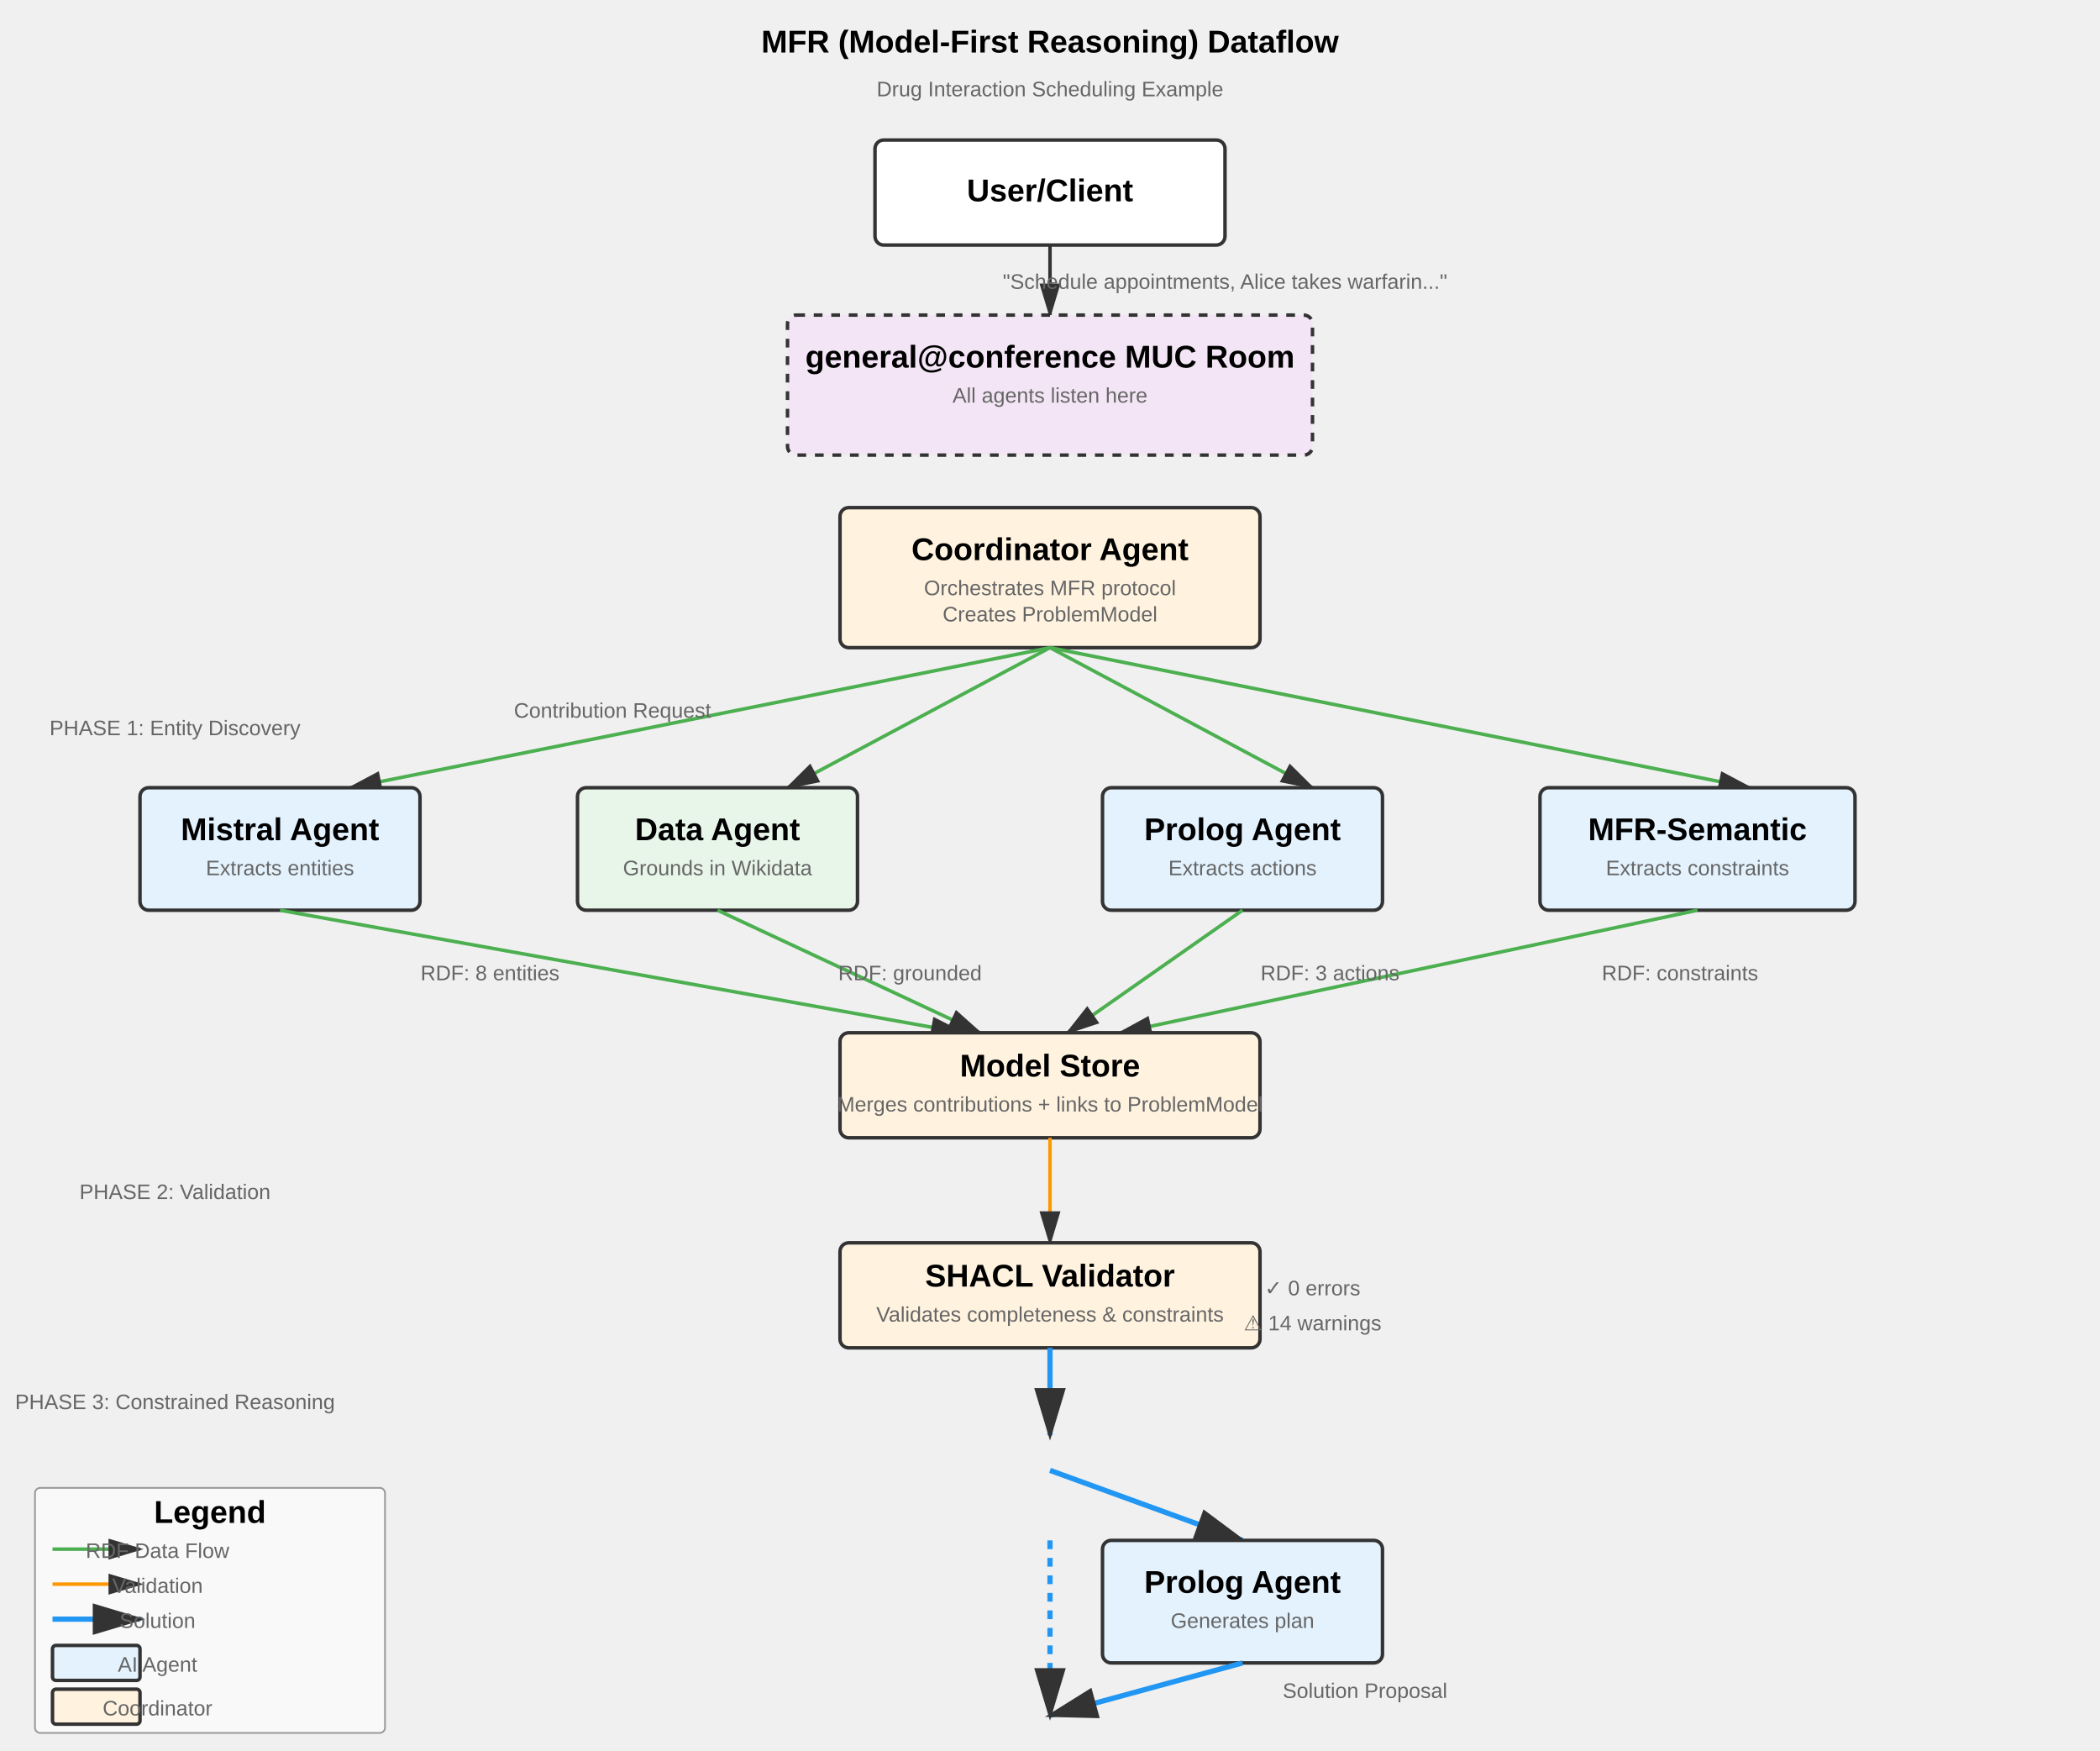
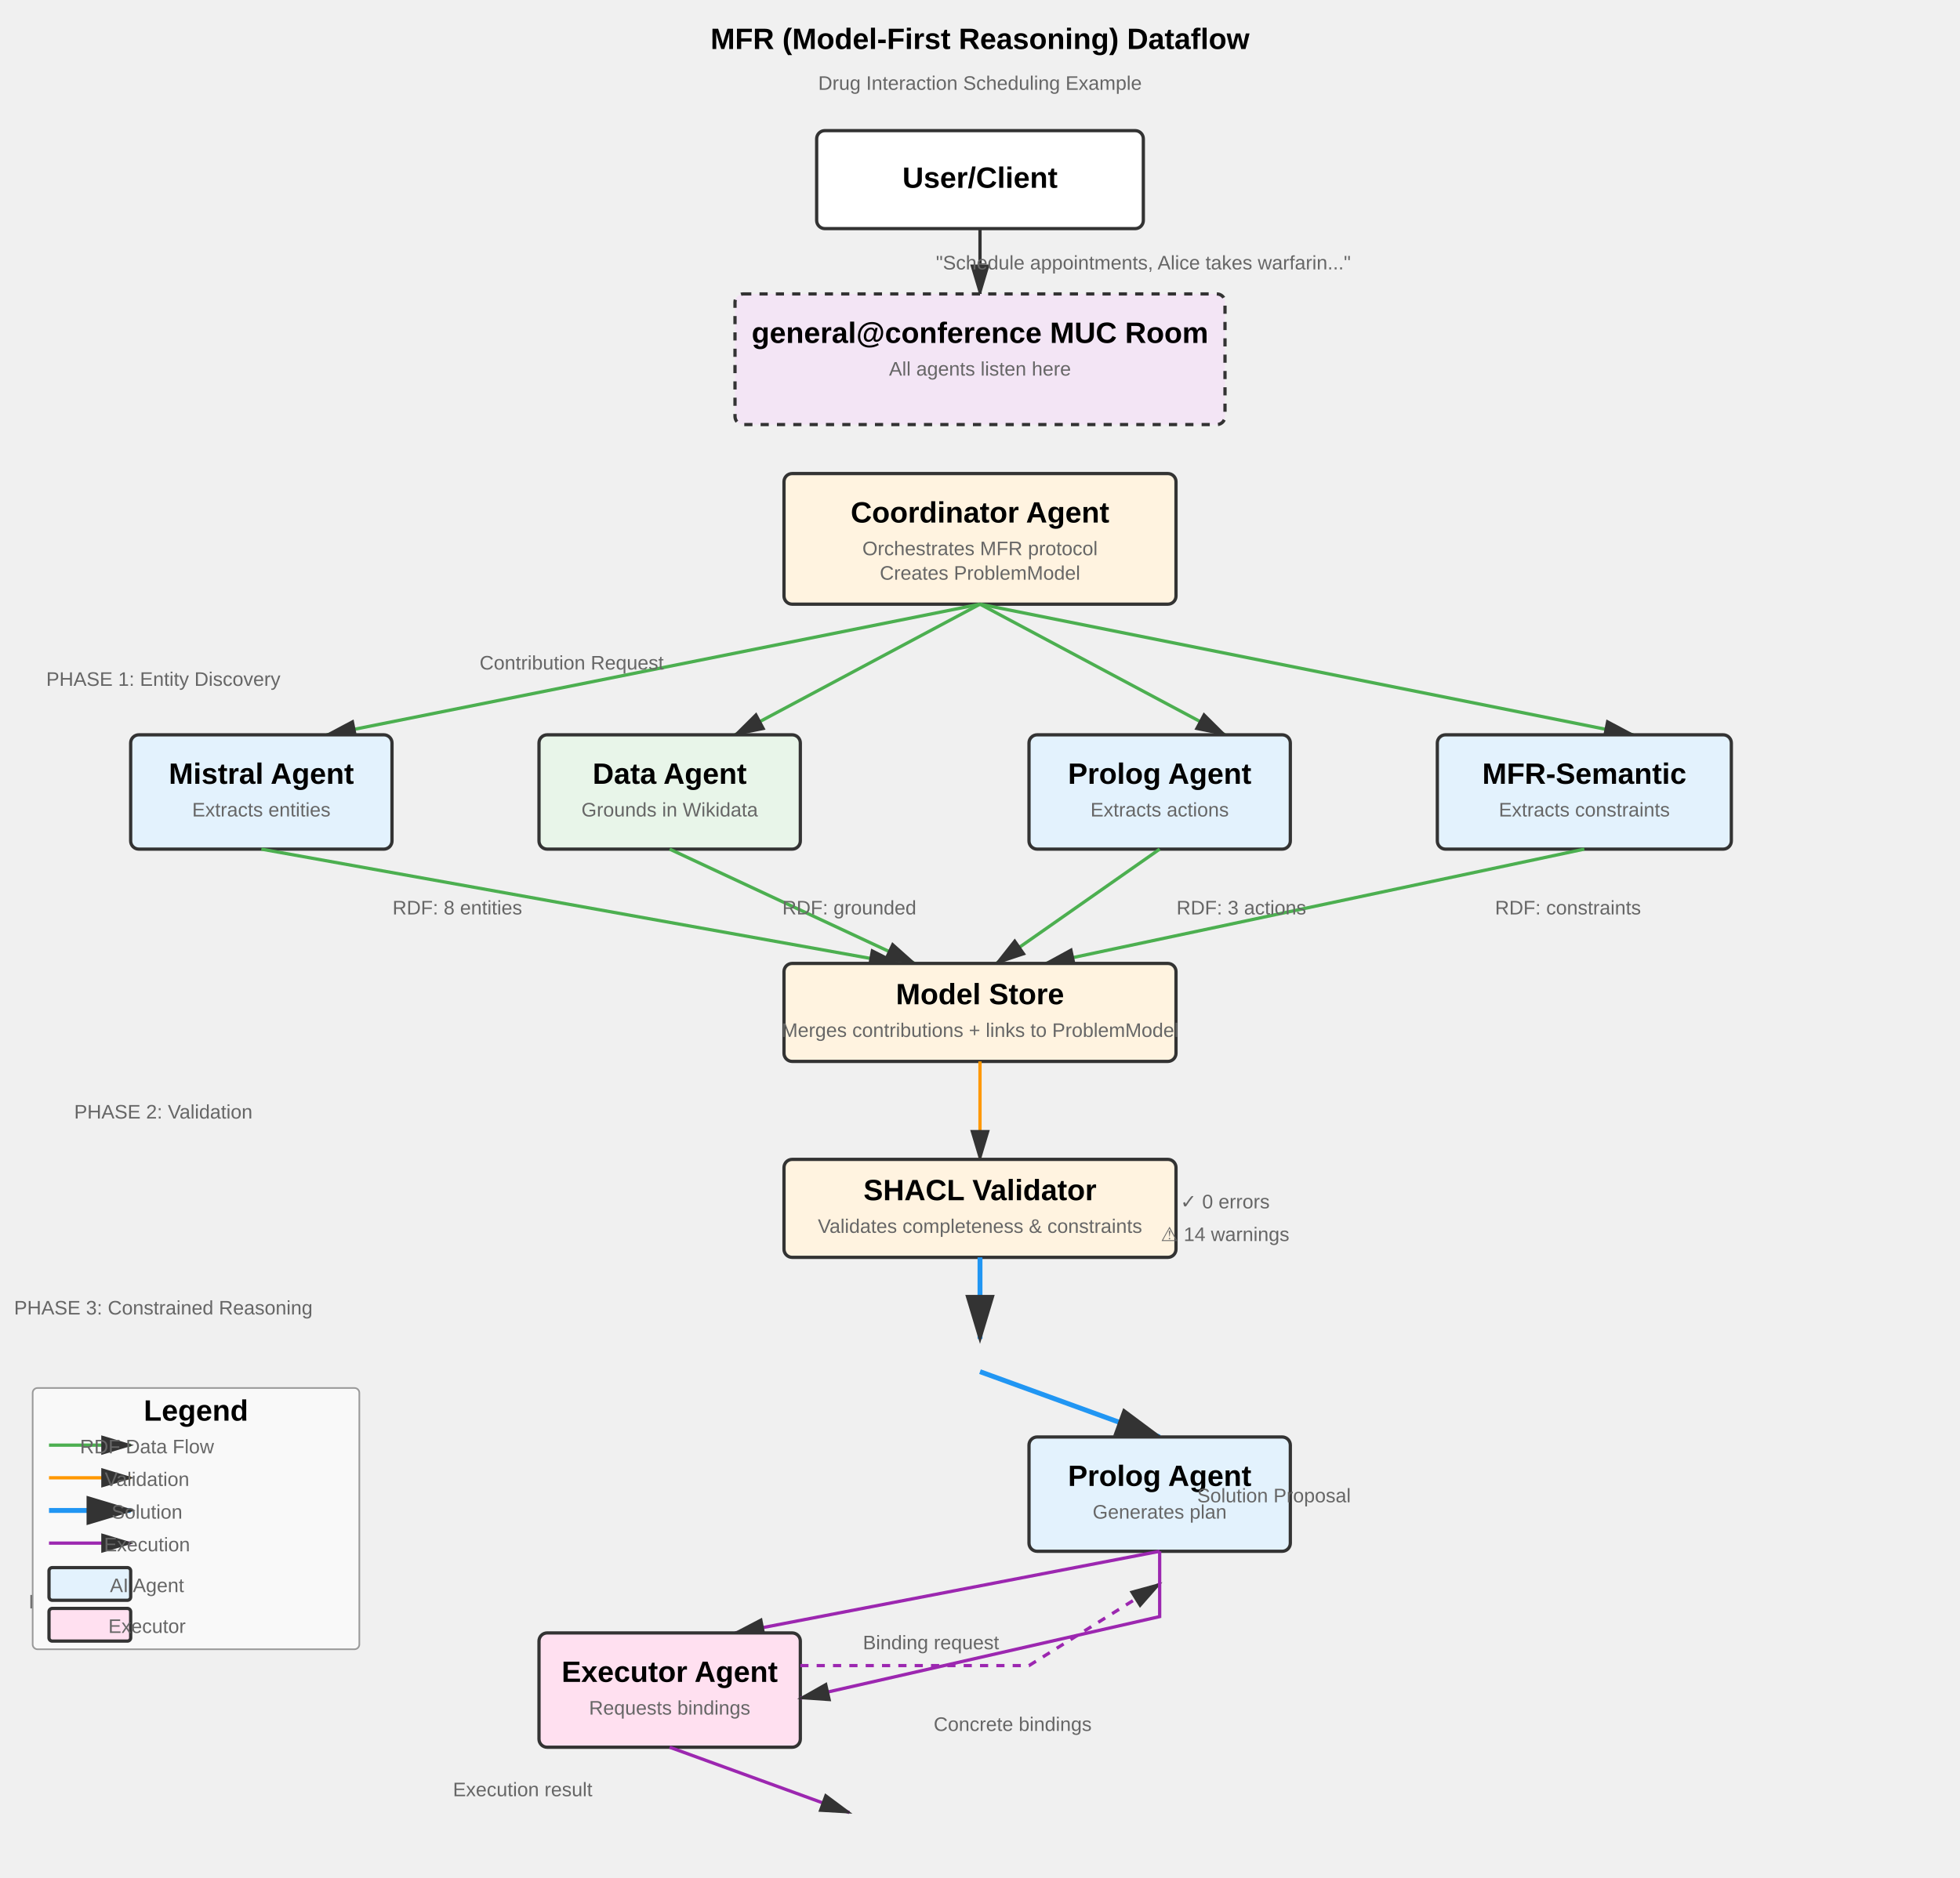
- <svg xmlns="http://www.w3.org/2000/svg" viewBox="0 0 1200 1000" width="1200" height="1000">
+ <svg xmlns="http://www.w3.org/2000/svg" viewBox="0 0 1200 1150" width="1200" height="1150">
  <defs>
    <style>
      .box { fill: #fff; stroke: #333; stroke-width: 2; }
      .agent { fill: #e3f2fd; }
      .coordinator { fill: #fff3e0; }
      .data { fill: #e8f5e9; }
+       .executor { fill: #ffe0f0; }
      .room { fill: #f3e5f5; stroke-dasharray: 5,5; }
      .text { font-family: Arial, sans-serif; font-size: 14px; text-anchor: middle; }
      .title { font-size: 18px; font-weight: bold; }
      .phase { font-size: 12px; fill: #666; }
      .arrow { fill: none; stroke: #333; stroke-width: 2; marker-end: url(#arrowhead); }
      .data-arrow { stroke: #4caf50; stroke-width: 2; }
      .validation-arrow { stroke: #ff9800; stroke-width: 2; }
      .solution-arrow { stroke: #2196f3; stroke-width: 3; }
+       .execution-arrow { stroke: #9c27b0; stroke-width: 2; }
    </style>
    <marker id="arrowhead" markerWidth="10" markerHeight="10" refX="9" refY="3" orient="auto">
      <polygon points="0 0, 10 3, 0 6" fill="#333" />
    </marker>
  </defs>
  <text x="600" y="30" class="text title">MFR (Model-First Reasoning) Dataflow</text>
  <text x="600" y="55" class="text phase">Drug Interaction Scheduling Example</text>
  <rect x="500" y="80" width="200" height="60" class="box" rx="5" />
  <text x="600" y="115" class="text title">User/Client</text>
  <path d="M 600 140 L 600 180" class="arrow" />
  <text x="700" y="165" class="text phase" text-anchor="start">"Schedule appointments, Alice takes warfarin..."</text>
  <rect x="450" y="180" width="300" height="80" class="box room" rx="5" />
  <text x="600" y="210" class="text title">general@conference MUC Room</text>
  <text x="600" y="230" class="text phase">All agents listen here</text>
  <rect x="480" y="290" width="240" height="80" class="box coordinator" rx="5" />
  <text x="600" y="320" class="text title">Coordinator Agent</text>
  <text x="600" y="340" class="text phase">Orchestrates MFR protocol</text>
  <text x="600" y="355" class="text phase">Creates ProblemModel</text>
  <text x="100" y="420" class="text phase" text-anchor="start">PHASE 1: Entity Discovery</text>
  <path d="M 600 370 L 200 450" class="arrow data-arrow" />
  <path d="M 600 370 L 450 450" class="arrow data-arrow" />
  <path d="M 600 370 L 750 450" class="arrow data-arrow" />
  <path d="M 600 370 L 1000 450" class="arrow data-arrow" />
  <text x="350" y="410" class="text phase">Contribution Request</text>
  <rect x="80" y="450" width="160" height="70" class="box agent" rx="5" />
  <text x="160" y="480" class="text title">Mistral Agent</text>
  <text x="160" y="500" class="text phase">Extracts entities</text>
  <rect x="330" y="450" width="160" height="70" class="box data" rx="5" />
  <text x="410" y="480" class="text title">Data Agent</text>
  <text x="410" y="500" class="text phase">Grounds in Wikidata</text>
  <rect x="630" y="450" width="160" height="70" class="box agent" rx="5" />
  <text x="710" y="480" class="text title">Prolog Agent</text>
  <text x="710" y="500" class="text phase">Extracts actions</text>
  <rect x="880" y="450" width="180" height="70" class="box agent" rx="5" />
  <text x="970" y="480" class="text title">MFR-Semantic</text>
  <text x="970" y="500" class="text phase">Extracts constraints</text>
  <path d="M 160 520 L 550 590" class="arrow data-arrow" />
  <path d="M 410 520 L 560 590" class="arrow data-arrow" />
  <path d="M 710 520 L 610 590" class="arrow data-arrow" />
  <path d="M 970 520 L 640 590" class="arrow data-arrow" />
  <text x="280" y="560" class="text phase">RDF: 8 entities</text>
  <text x="520" y="560" class="text phase">RDF: grounded</text>
  <text x="760" y="560" class="text phase">RDF: 3 actions</text>
  <text x="960" y="560" class="text phase">RDF: constraints</text>
  <rect x="480" y="590" width="240" height="60" class="box coordinator" rx="5" />
  <text x="600" y="615" class="text title">Model Store</text>
  <text x="600" y="635" class="text phase">Merges contributions + links to ProblemModel</text>
  <text x="100" y="685" class="text phase" text-anchor="start">PHASE 2: Validation</text>
  <path d="M 600 650 L 600 710" class="arrow validation-arrow" />
  <rect x="480" y="710" width="240" height="60" class="box coordinator" rx="5" />
  <text x="600" y="735" class="text title">SHACL Validator</text>
  <text x="600" y="755" class="text phase">Validates completeness &amp; constraints</text>
  <text x="750" y="740" class="text phase" text-anchor="start">✓ 0 errors</text>
  <text x="750" y="760" class="text phase" text-anchor="start">⚠ 14 warnings</text>
  <text x="100" y="805" class="text phase" text-anchor="start">PHASE 3: Constrained Reasoning</text>
  <path d="M 600 770 L 600 820" class="arrow solution-arrow" />
  <path d="M 600 840 L 710 880" class="arrow solution-arrow" />
  <rect x="630" y="880" width="160" height="70" class="box agent" rx="5" />
  <text x="710" y="910" class="text title">Prolog Agent</text>
  <text x="710" y="930" class="text phase">Generates plan</text>
-   <path d="M 710 950 L 600 980" class="arrow solution-arrow" />
-   <path d="M 600 880 L 600 980" class="arrow solution-arrow" stroke-dasharray="5,5" />
-   <text x="780" y="970" class="text phase" text-anchor="start">Solution Proposal</text>
-   <rect x="450" y="980" width="300" height="0" class="box" rx="5" opacity="0" />
-   <rect x="20" y="850" width="200" height="140" fill="#f9f9f9" stroke="#999" rx="3" />
+   <text x="780" y="920" class="text phase" text-anchor="start">Solution Proposal</text>
+   <text x="100" y="985" class="text phase" text-anchor="start">PHASE 4: Execution &amp; Binding</text>
+   <path d="M 710 950 L 450 1000" class="arrow execution-arrow" />
+   <rect x="330" y="1000" width="160" height="70" class="box executor" rx="5" />
+   <text x="410" y="1030" class="text title">Executor Agent</text>
+   <text x="410" y="1050" class="text phase">Requests bindings</text>
+   <path d="M 490 1020 L 630 1020 L 710 970" class="arrow execution-arrow" stroke-dasharray="5,5" />
+   <text x="570" y="1010" class="text phase">Binding request</text>
+   <path d="M 710 950 L 710 990 L 490 1040" class="arrow execution-arrow" />
+   <text x="620" y="1060" class="text phase">Concrete bindings</text>
+   <path d="M 410 1070 L 520 1110" class="arrow execution-arrow" />
+   <text x="320" y="1100" class="text phase" text-anchor="start">Execution result</text>
+   <rect x="480" y="1110" width="240" height="0" class="box coordinator" rx="5" opacity="0" />
+   <rect x="20" y="850" width="200" height="160" fill="#f9f9f9" stroke="#999" rx="3" />
  <text x="120" y="870" class="text title">Legend</text>
  <line x1="30" y1="885" x2="80" y2="885" class="arrow data-arrow" />
  <text x="90" y="890" class="text phase" text-anchor="start">RDF Data Flow</text>
  <line x1="30" y1="905" x2="80" y2="905" class="arrow validation-arrow" />
  <text x="90" y="910" class="text phase" text-anchor="start">Validation</text>
  <line x1="30" y1="925" x2="80" y2="925" class="arrow solution-arrow" />
  <text x="90" y="930" class="text phase" text-anchor="start">Solution</text>
-   <rect x="30" y="940" width="50" height="20" class="box agent" rx="2" />
-   <text x="90" y="955" class="text phase" text-anchor="start">AI Agent</text>
-   <rect x="30" y="965" width="50" height="20" class="box coordinator" rx="2" />
-   <text x="90" y="980" class="text phase" text-anchor="start">Coordinator</text>
+   <line x1="30" y1="945" x2="80" y2="945" class="arrow execution-arrow" />
+   <text x="90" y="950" class="text phase" text-anchor="start">Execution</text>
+   <rect x="30" y="960" width="50" height="20" class="box agent" rx="2" />
+   <text x="90" y="975" class="text phase" text-anchor="start">AI Agent</text>
+   <rect x="30" y="985" width="50" height="20" class="box executor" rx="2" />
+   <text x="90" y="1000" class="text phase" text-anchor="start">Executor</text>
</svg>
